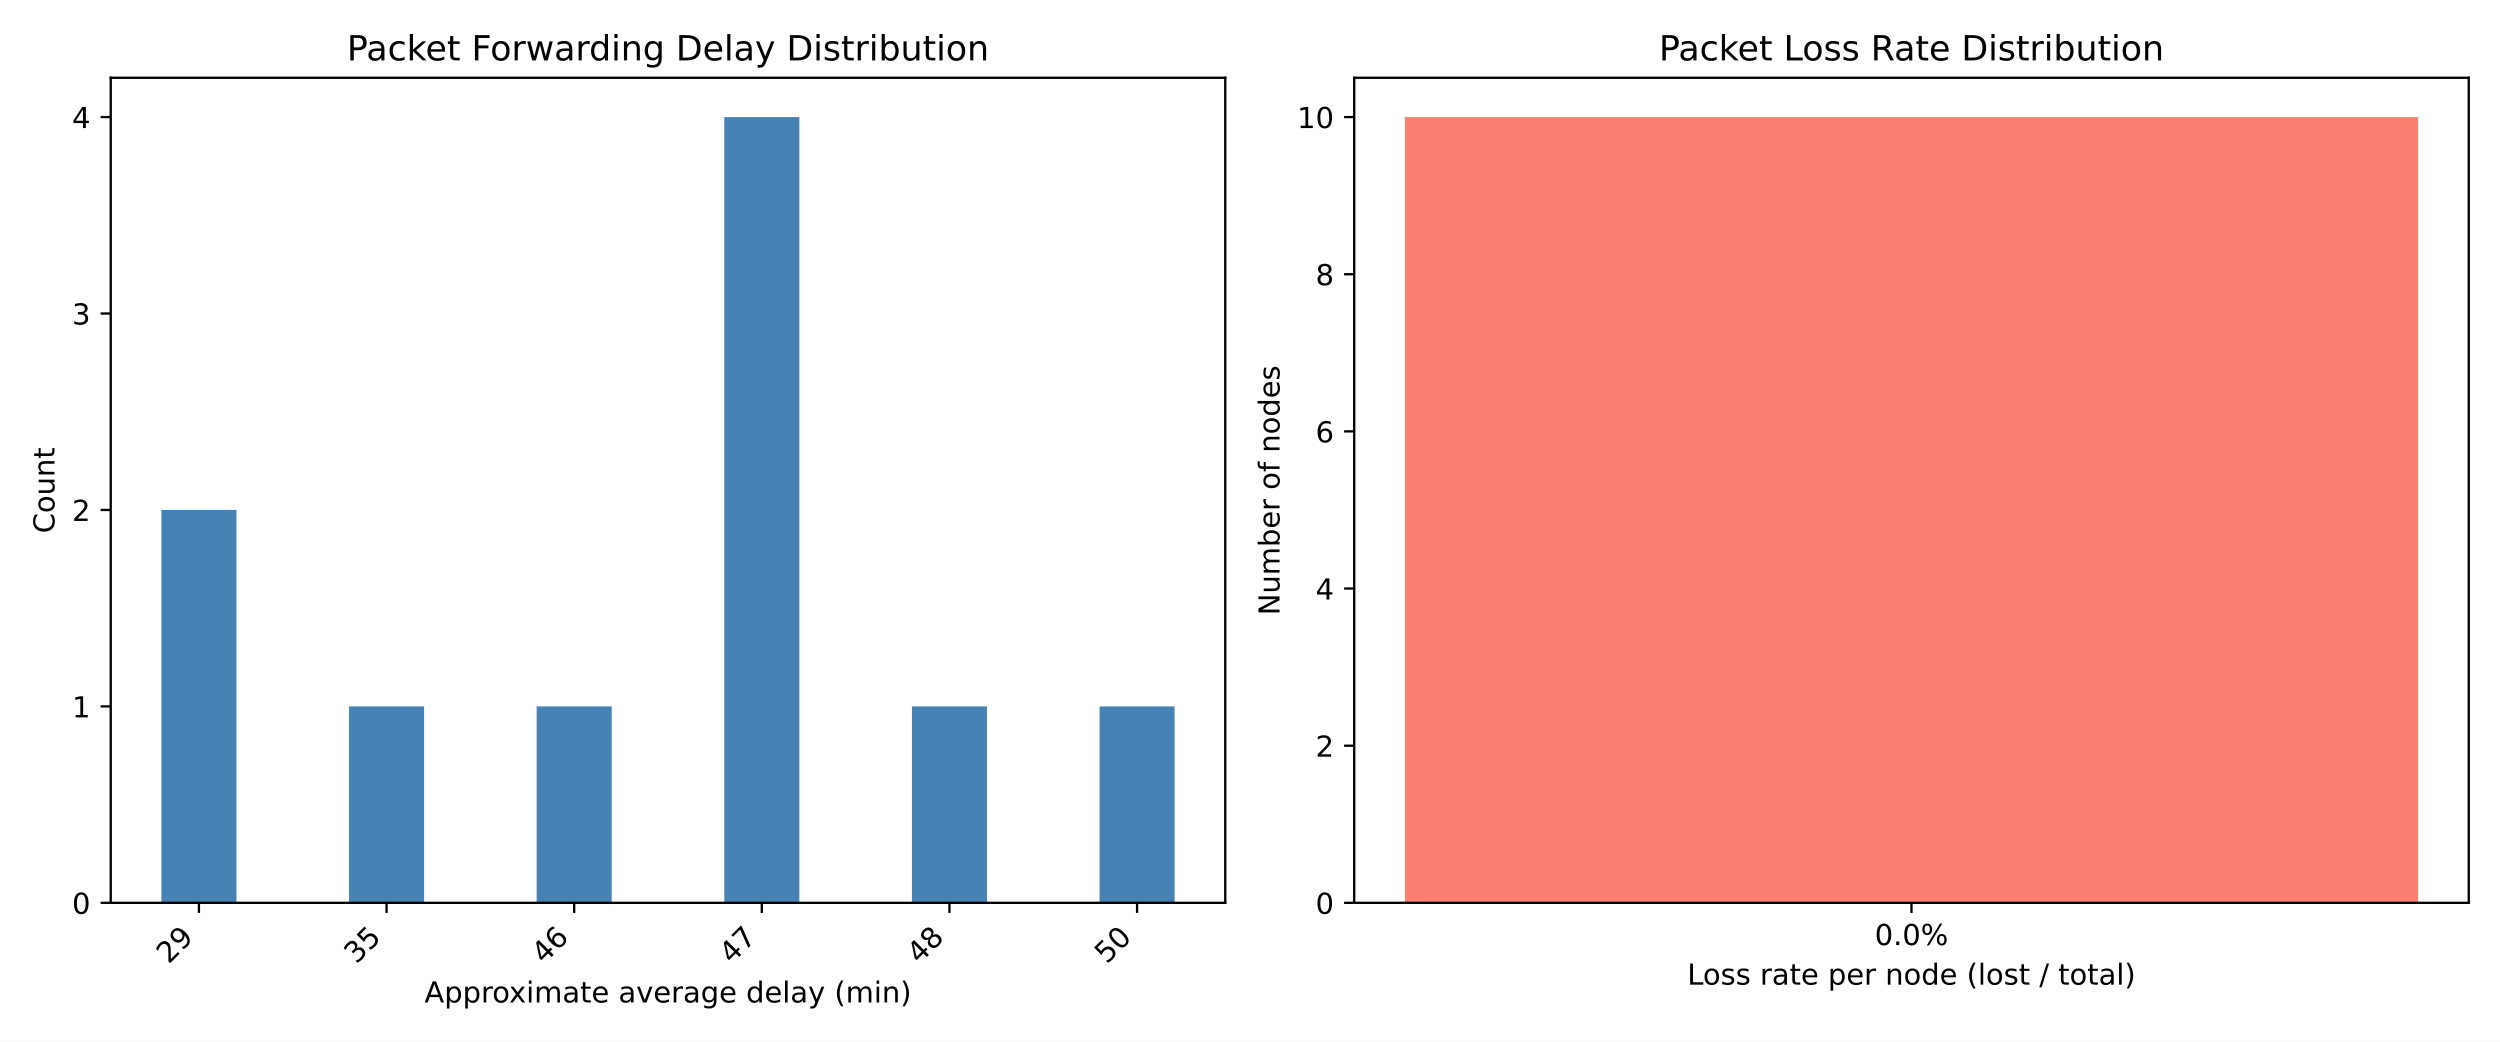
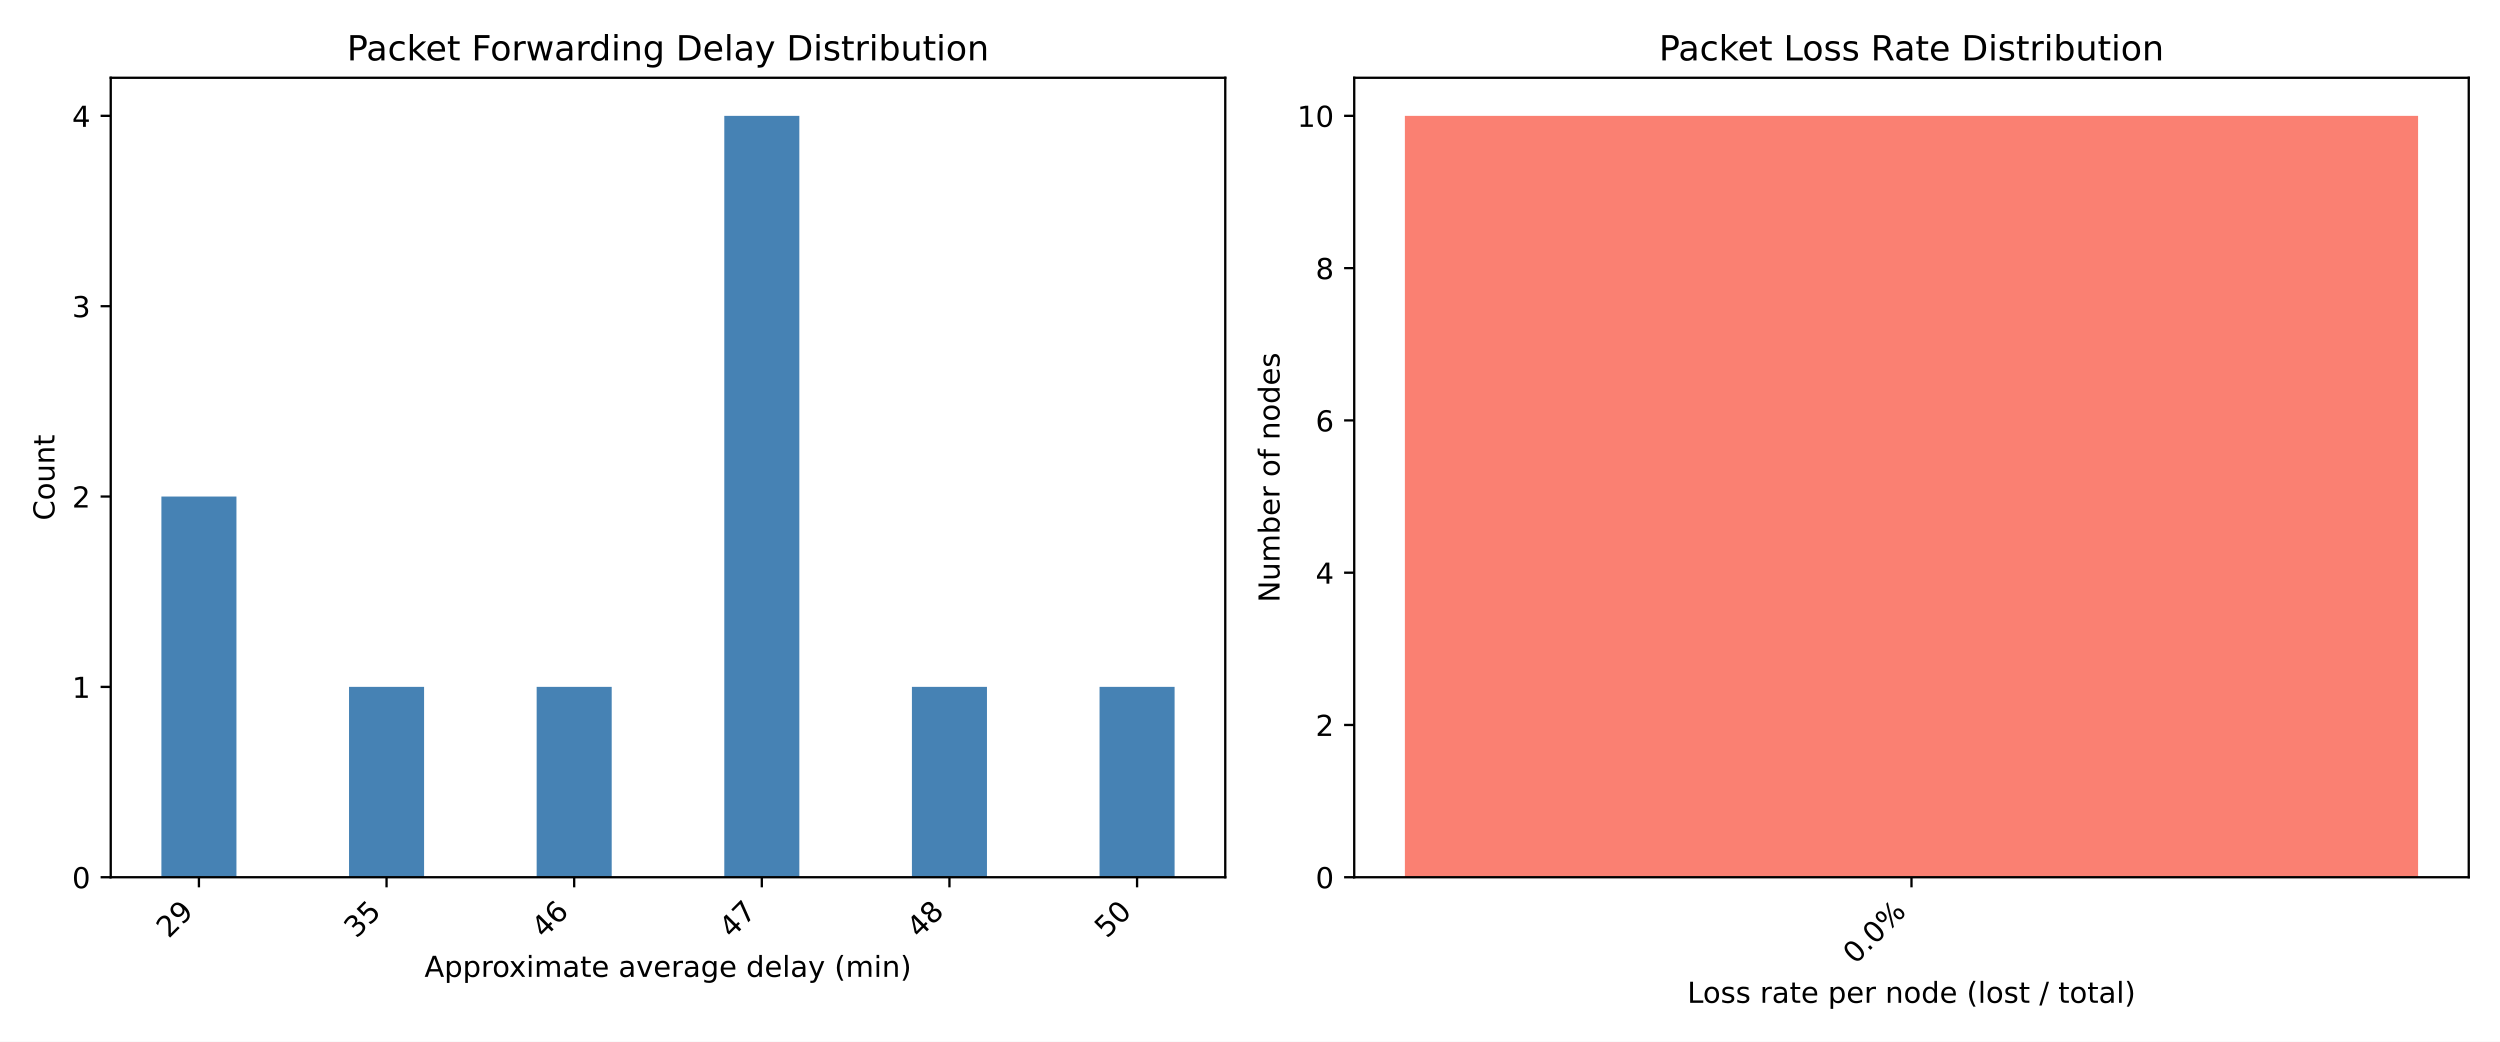
<svg xmlns="http://www.w3.org/2000/svg" xmlns:xlink="http://www.w3.org/1999/xlink" width="864pt" height="360pt" viewBox="0 0 864 360" version="1.1">
  <defs>
    <style type="text/css">*{stroke-linejoin: round; stroke-linecap: butt}</style>
  </defs>
  <g id="figure_1">
    <g id="patch_1">
      <path d="M 0 360  L 864 360  L 864 0  L 0 0  z " style="fill: #ffffff" />
    </g>
    <g id="axes_1">
      <g id="patch_2">
-         <path d="M 38.27 312.019  L 423.45 312.019  L 423.45 26.88  L 38.27 26.88  z " style="fill: #ffffff" />
+         <path d="M 38.27 303.173  L 423.45 303.173  L 423.45 26.88  L 38.27 26.88  z " style="fill: #ffffff" />
      </g>
      <g id="patch_3">
-         <path d="M 55.778 312.019  L 81.716 312.019  L 81.716 176.239  L 55.778 176.239  z " clip-path="url(#pacf9e3bedb)" style="fill: #4682b4" />
+         <path d="M 55.778 303.173  L 81.716 303.173  L 81.716 171.605  L 55.778 171.605  z " clip-path="url(#p6e9cd7bd09)" style="fill: #4682b4" />
      </g>
      <g id="patch_4">
-         <path d="M 120.623 312.019  L 146.561 312.019  L 146.561 244.129  L 120.623 244.129  z " clip-path="url(#pacf9e3bedb)" style="fill: #4682b4" />
+         <path d="M 120.623 303.173  L 146.561 303.173  L 146.561 237.389  L 120.623 237.389  z " clip-path="url(#p6e9cd7bd09)" style="fill: #4682b4" />
      </g>
      <g id="patch_5">
-         <path d="M 185.468 312.019  L 211.406 312.019  L 211.406 244.129  L 185.468 244.129  z " clip-path="url(#pacf9e3bedb)" style="fill: #4682b4" />
+         <path d="M 185.468 303.173  L 211.406 303.173  L 211.406 237.389  L 185.468 237.389  z " clip-path="url(#p6e9cd7bd09)" style="fill: #4682b4" />
      </g>
      <g id="patch_6">
-         <path d="M 250.314 312.019  L 276.252 312.019  L 276.252 40.458  L 250.314 40.458  z " clip-path="url(#pacf9e3bedb)" style="fill: #4682b4" />
+         <path d="M 250.314 303.173  L 276.252 303.173  L 276.252 40.037  L 250.314 40.037  z " clip-path="url(#p6e9cd7bd09)" style="fill: #4682b4" />
      </g>
      <g id="patch_7">
-         <path d="M 315.159 312.019  L 341.097 312.019  L 341.097 244.129  L 315.159 244.129  z " clip-path="url(#pacf9e3bedb)" style="fill: #4682b4" />
+         <path d="M 315.159 303.173  L 341.097 303.173  L 341.097 237.389  L 315.159 237.389  z " clip-path="url(#p6e9cd7bd09)" style="fill: #4682b4" />
      </g>
      <g id="patch_8">
-         <path d="M 380.004 312.019  L 405.942 312.019  L 405.942 244.129  L 380.004 244.129  z " clip-path="url(#pacf9e3bedb)" style="fill: #4682b4" />
+         <path d="M 380.004 303.173  L 405.942 303.173  L 405.942 237.389  L 380.004 237.389  z " clip-path="url(#p6e9cd7bd09)" style="fill: #4682b4" />
      </g>
      <g id="matplotlib.axis_1">
        <g id="xtick_1">
          <g id="line2d_1">
            <defs>
-               <path id="m8c45054235" d="M 0 0  L 0 3.5  " style="stroke: #000000; stroke-width: 0.8" />
+               <path id="mfdc3f25869" d="M 0 0  L 0 3.5  " style="stroke: #000000; stroke-width: 0.8" />
            </defs>
            <g>
-               <use xlink:href="#m8c45054235" x="68.747" y="312.019" style="stroke: #000000; stroke-width: 0.8" />
+               <use xlink:href="#mfdc3f25869" x="68.747" y="303.173" style="stroke: #000000; stroke-width: 0.8" />
            </g>
          </g>
          <g id="text_1">
-             <g transform="translate(58.27871 333.39) rotate(-45) scale(0.1 -0.1)">
+             <g transform="translate(58.27871 324.5441) rotate(-45) scale(0.1 -0.1)">
              <defs>
                <path id="DejaVuSans-32" d="M 1228 531  L 3431 531  L 3431 0  L 469 0  L 469 531  Q 828 903 1448 1529  Q 2069 2156 2228 2338  Q 2531 2678 2651 2914  Q 2772 3150 2772 3378  Q 2772 3750 2511 3984  Q 2250 4219 1831 4219  Q 1534 4219 1204 4116  Q 875 4013 500 3803  L 500 4441  Q 881 4594 1212 4672  Q 1544 4750 1819 4750  Q 2544 4750 2975 4387  Q 3406 4025 3406 3419  Q 3406 3131 3298 2873  Q 3191 2616 2906 2266  Q 2828 2175 2409 1742  Q 1991 1309 1228 531  z " transform="scale(0.015625)" />
                <path id="DejaVuSans-39" d="M 703 97  L 703 672  Q 941 559 1184 500  Q 1428 441 1663 441  Q 2288 441 2617 861  Q 2947 1281 2994 2138  Q 2813 1869 2534 1725  Q 2256 1581 1919 1581  Q 1219 1581 811 2004  Q 403 2428 403 3163  Q 403 3881 828 4315  Q 1253 4750 1959 4750  Q 2769 4750 3195 4129  Q 3622 3509 3622 2328  Q 3622 1225 3098 567  Q 2575 -91 1691 -91  Q 1453 -91 1209 -44  Q 966 3 703 97  z M 1959 2075  Q 2384 2075 2632 2365  Q 2881 2656 2881 3163  Q 2881 3666 2632 3958  Q 2384 4250 1959 4250  Q 1534 4250 1286 3958  Q 1038 3666 1038 3163  Q 1038 2656 1286 2365  Q 1534 2075 1959 2075  z " transform="scale(0.015625)" />
              </defs>
              <use xlink:href="#DejaVuSans-32" />
              <use xlink:href="#DejaVuSans-39" transform="translate(63.62305 0)" />
            </g>
          </g>
        </g>
        <g id="xtick_2">
          <g id="line2d_2">
            <g>
-               <use xlink:href="#m8c45054235" x="133.592" y="312.019" style="stroke: #000000; stroke-width: 0.8" />
+               <use xlink:href="#mfdc3f25869" x="133.592" y="303.173" style="stroke: #000000; stroke-width: 0.8" />
            </g>
          </g>
          <g id="text_2">
-             <g transform="translate(123.1238 333.39) rotate(-45) scale(0.1 -0.1)">
+             <g transform="translate(123.1238 324.5441) rotate(-45) scale(0.1 -0.1)">
              <defs>
                <path id="DejaVuSans-33" d="M 2597 2516  Q 3050 2419 3304 2112  Q 3559 1806 3559 1356  Q 3559 666 3084 287  Q 2609 -91 1734 -91  Q 1441 -91 1130 -33  Q 819 25 488 141  L 488 750  Q 750 597 1062 519  Q 1375 441 1716 441  Q 2309 441 2620 675  Q 2931 909 2931 1356  Q 2931 1769 2642 2001  Q 2353 2234 1838 2234  L 1294 2234  L 1294 2753  L 1863 2753  Q 2328 2753 2575 2939  Q 2822 3125 2822 3475  Q 2822 3834 2567 4026  Q 2313 4219 1838 4219  Q 1578 4219 1281 4162  Q 984 4106 628 3988  L 628 4550  Q 988 4650 1302 4700  Q 1616 4750 1894 4750  Q 2613 4750 3031 4423  Q 3450 4097 3450 3541  Q 3450 3153 3228 2886  Q 3006 2619 2597 2516  z " transform="scale(0.015625)" />
                <path id="DejaVuSans-35" d="M 691 4666  L 3169 4666  L 3169 4134  L 1269 4134  L 1269 2991  Q 1406 3038 1543 3061  Q 1681 3084 1819 3084  Q 2600 3084 3056 2656  Q 3513 2228 3513 1497  Q 3513 744 3044 326  Q 2575 -91 1722 -91  Q 1428 -91 1123 -41  Q 819 9 494 109  L 494 744  Q 775 591 1075 516  Q 1375 441 1709 441  Q 2250 441 2565 725  Q 2881 1009 2881 1497  Q 2881 1984 2565 2268  Q 2250 2553 1709 2553  Q 1456 2553 1204 2497  Q 953 2441 691 2322  L 691 4666  z " transform="scale(0.015625)" />
              </defs>
              <use xlink:href="#DejaVuSans-33" />
              <use xlink:href="#DejaVuSans-35" transform="translate(63.62305 0)" />
            </g>
          </g>
        </g>
        <g id="xtick_3">
          <g id="line2d_3">
            <g>
-               <use xlink:href="#m8c45054235" x="198.437" y="312.019" style="stroke: #000000; stroke-width: 0.8" />
+               <use xlink:href="#mfdc3f25869" x="198.437" y="303.173" style="stroke: #000000; stroke-width: 0.8" />
            </g>
          </g>
          <g id="text_3">
-             <g transform="translate(187.9689 333.39) rotate(-45) scale(0.1 -0.1)">
+             <g transform="translate(187.9689 324.5441) rotate(-45) scale(0.1 -0.1)">
              <defs>
                <path id="DejaVuSans-34" d="M 2419 4116  L 825 1625  L 2419 1625  L 2419 4116  z M 2253 4666  L 3047 4666  L 3047 1625  L 3713 1625  L 3713 1100  L 3047 1100  L 3047 0  L 2419 0  L 2419 1100  L 313 1100  L 313 1709  L 2253 4666  z " transform="scale(0.015625)" />
                <path id="DejaVuSans-36" d="M 2113 2584  Q 1688 2584 1439 2293  Q 1191 2003 1191 1497  Q 1191 994 1439 701  Q 1688 409 2113 409  Q 2538 409 2786 701  Q 3034 994 3034 1497  Q 3034 2003 2786 2293  Q 2538 2584 2113 2584  z M 3366 4563  L 3366 3988  Q 3128 4100 2886 4159  Q 2644 4219 2406 4219  Q 1781 4219 1451 3797  Q 1122 3375 1075 2522  Q 1259 2794 1537 2939  Q 1816 3084 2150 3084  Q 2853 3084 3261 2657  Q 3669 2231 3669 1497  Q 3669 778 3244 343  Q 2819 -91 2113 -91  Q 1303 -91 875 529  Q 447 1150 447 2328  Q 447 3434 972 4092  Q 1497 4750 2381 4750  Q 2619 4750 2861 4703  Q 3103 4656 3366 4563  z " transform="scale(0.015625)" />
              </defs>
              <use xlink:href="#DejaVuSans-34" />
              <use xlink:href="#DejaVuSans-36" transform="translate(63.62305 0)" />
            </g>
          </g>
        </g>
        <g id="xtick_4">
          <g id="line2d_4">
            <g>
-               <use xlink:href="#m8c45054235" x="263.283" y="312.019" style="stroke: #000000; stroke-width: 0.8" />
+               <use xlink:href="#mfdc3f25869" x="263.283" y="303.173" style="stroke: #000000; stroke-width: 0.8" />
            </g>
          </g>
          <g id="text_4">
-             <g transform="translate(252.8141 333.39) rotate(-45) scale(0.1 -0.1)">
+             <g transform="translate(252.8141 324.5441) rotate(-45) scale(0.1 -0.1)">
              <defs>
                <path id="DejaVuSans-37" d="M 525 4666  L 3525 4666  L 3525 4397  L 1831 0  L 1172 0  L 2766 4134  L 525 4134  L 525 4666  z " transform="scale(0.015625)" />
              </defs>
              <use xlink:href="#DejaVuSans-34" />
              <use xlink:href="#DejaVuSans-37" transform="translate(63.62305 0)" />
            </g>
          </g>
        </g>
        <g id="xtick_5">
          <g id="line2d_5">
            <g>
-               <use xlink:href="#m8c45054235" x="328.128" y="312.019" style="stroke: #000000; stroke-width: 0.8" />
+               <use xlink:href="#mfdc3f25869" x="328.128" y="303.173" style="stroke: #000000; stroke-width: 0.8" />
            </g>
          </g>
          <g id="text_5">
-             <g transform="translate(317.6592 333.39) rotate(-45) scale(0.1 -0.1)">
+             <g transform="translate(317.6592 324.5441) rotate(-45) scale(0.1 -0.1)">
              <defs>
                <path id="DejaVuSans-38" d="M 2034 2216  Q 1584 2216 1326 1975  Q 1069 1734 1069 1313  Q 1069 891 1326 650  Q 1584 409 2034 409  Q 2484 409 2743 651  Q 3003 894 3003 1313  Q 3003 1734 2745 1975  Q 2488 2216 2034 2216  z M 1403 2484  Q 997 2584 770 2862  Q 544 3141 544 3541  Q 544 4100 942 4425  Q 1341 4750 2034 4750  Q 2731 4750 3128 4425  Q 3525 4100 3525 3541  Q 3525 3141 3298 2862  Q 3072 2584 2669 2484  Q 3125 2378 3379 2068  Q 3634 1759 3634 1313  Q 3634 634 3220 271  Q 2806 -91 2034 -91  Q 1263 -91 848 271  Q 434 634 434 1313  Q 434 1759 690 2068  Q 947 2378 1403 2484  z M 1172 3481  Q 1172 3119 1398 2916  Q 1625 2713 2034 2713  Q 2441 2713 2670 2916  Q 2900 3119 2900 3481  Q 2900 3844 2670 4047  Q 2441 4250 2034 4250  Q 1625 4250 1398 4047  Q 1172 3844 1172 3481  z " transform="scale(0.015625)" />
              </defs>
              <use xlink:href="#DejaVuSans-34" />
              <use xlink:href="#DejaVuSans-38" transform="translate(63.62305 0)" />
            </g>
          </g>
        </g>
        <g id="xtick_6">
          <g id="line2d_6">
            <g>
-               <use xlink:href="#m8c45054235" x="392.973" y="312.019" style="stroke: #000000; stroke-width: 0.8" />
+               <use xlink:href="#mfdc3f25869" x="392.973" y="303.173" style="stroke: #000000; stroke-width: 0.8" />
            </g>
          </g>
          <g id="text_6">
-             <g transform="translate(382.5043 333.39) rotate(-45) scale(0.1 -0.1)">
+             <g transform="translate(382.5043 324.5441) rotate(-45) scale(0.1 -0.1)">
              <defs>
                <path id="DejaVuSans-30" d="M 2034 4250  Q 1547 4250 1301 3770  Q 1056 3291 1056 2328  Q 1056 1369 1301 889  Q 1547 409 2034 409  Q 2525 409 2770 889  Q 3016 1369 3016 2328  Q 3016 3291 2770 3770  Q 2525 4250 2034 4250  z M 2034 4750  Q 2819 4750 3233 4129  Q 3647 3509 3647 2328  Q 3647 1150 3233 529  Q 2819 -91 2034 -91  Q 1250 -91 836 529  Q 422 1150 422 2328  Q 422 3509 836 4129  Q 1250 4750 2034 4750  z " transform="scale(0.015625)" />
              </defs>
              <use xlink:href="#DejaVuSans-35" />
              <use xlink:href="#DejaVuSans-30" transform="translate(63.62305 0)" />
            </g>
          </g>
        </g>
        <g id="text_7">
-           <g transform="translate(146.6952 346.459) scale(0.1 -0.1)">
+           <g transform="translate(146.6952 337.6131) scale(0.1 -0.1)">
            <defs>
              <path id="DejaVuSans-41" d="M 2188 4044  L 1331 1722  L 3047 1722  L 2188 4044  z M 1831 4666  L 2547 4666  L 4325 0  L 3669 0  L 3244 1197  L 1141 1197  L 716 0  L 50 0  L 1831 4666  z " transform="scale(0.015625)" />
              <path id="DejaVuSans-70" d="M 1159 525  L 1159 -1331  L 581 -1331  L 581 3500  L 1159 3500  L 1159 2969  Q 1341 3281 1617 3432  Q 1894 3584 2278 3584  Q 2916 3584 3314 3078  Q 3713 2572 3713 1747  Q 3713 922 3314 415  Q 2916 -91 2278 -91  Q 1894 -91 1617 61  Q 1341 213 1159 525  z M 3116 1747  Q 3116 2381 2855 2742  Q 2594 3103 2138 3103  Q 1681 3103 1420 2742  Q 1159 2381 1159 1747  Q 1159 1113 1420 752  Q 1681 391 2138 391  Q 2594 391 2855 752  Q 3116 1113 3116 1747  z " transform="scale(0.015625)" />
              <path id="DejaVuSans-72" d="M 2631 2963  Q 2534 3019 2420 3045  Q 2306 3072 2169 3072  Q 1681 3072 1420 2755  Q 1159 2438 1159 1844  L 1159 0  L 581 0  L 581 3500  L 1159 3500  L 1159 2956  Q 1341 3275 1631 3429  Q 1922 3584 2338 3584  Q 2397 3584 2469 3576  Q 2541 3569 2628 3553  L 2631 2963  z " transform="scale(0.015625)" />
              <path id="DejaVuSans-6f" d="M 1959 3097  Q 1497 3097 1228 2736  Q 959 2375 959 1747  Q 959 1119 1226 758  Q 1494 397 1959 397  Q 2419 397 2687 759  Q 2956 1122 2956 1747  Q 2956 2369 2687 2733  Q 2419 3097 1959 3097  z M 1959 3584  Q 2709 3584 3137 3096  Q 3566 2609 3566 1747  Q 3566 888 3137 398  Q 2709 -91 1959 -91  Q 1206 -91 779 398  Q 353 888 353 1747  Q 353 2609 779 3096  Q 1206 3584 1959 3584  z " transform="scale(0.015625)" />
              <path id="DejaVuSans-78" d="M 3513 3500  L 2247 1797  L 3578 0  L 2900 0  L 1881 1375  L 863 0  L 184 0  L 1544 1831  L 300 3500  L 978 3500  L 1906 2253  L 2834 3500  L 3513 3500  z " transform="scale(0.015625)" />
              <path id="DejaVuSans-69" d="M 603 3500  L 1178 3500  L 1178 0  L 603 0  L 603 3500  z M 603 4863  L 1178 4863  L 1178 4134  L 603 4134  L 603 4863  z " transform="scale(0.015625)" />
              <path id="DejaVuSans-6d" d="M 3328 2828  Q 3544 3216 3844 3400  Q 4144 3584 4550 3584  Q 5097 3584 5394 3201  Q 5691 2819 5691 2113  L 5691 0  L 5113 0  L 5113 2094  Q 5113 2597 4934 2840  Q 4756 3084 4391 3084  Q 3944 3084 3684 2787  Q 3425 2491 3425 1978  L 3425 0  L 2847 0  L 2847 2094  Q 2847 2600 2669 2842  Q 2491 3084 2119 3084  Q 1678 3084 1418 2786  Q 1159 2488 1159 1978  L 1159 0  L 581 0  L 581 3500  L 1159 3500  L 1159 2956  Q 1356 3278 1631 3431  Q 1906 3584 2284 3584  Q 2666 3584 2933 3390  Q 3200 3197 3328 2828  z " transform="scale(0.015625)" />
              <path id="DejaVuSans-61" d="M 2194 1759  Q 1497 1759 1228 1600  Q 959 1441 959 1056  Q 959 750 1161 570  Q 1363 391 1709 391  Q 2188 391 2477 730  Q 2766 1069 2766 1631  L 2766 1759  L 2194 1759  z M 3341 1997  L 3341 0  L 2766 0  L 2766 531  Q 2569 213 2275 61  Q 1981 -91 1556 -91  Q 1019 -91 701 211  Q 384 513 384 1019  Q 384 1609 779 1909  Q 1175 2209 1959 2209  L 2766 2209  L 2766 2266  Q 2766 2663 2505 2880  Q 2244 3097 1772 3097  Q 1472 3097 1187 3025  Q 903 2953 641 2809  L 641 3341  Q 956 3463 1253 3523  Q 1550 3584 1831 3584  Q 2591 3584 2966 3190  Q 3341 2797 3341 1997  z " transform="scale(0.015625)" />
              <path id="DejaVuSans-74" d="M 1172 4494  L 1172 3500  L 2356 3500  L 2356 3053  L 1172 3053  L 1172 1153  Q 1172 725 1289 603  Q 1406 481 1766 481  L 2356 481  L 2356 0  L 1766 0  Q 1100 0 847 248  Q 594 497 594 1153  L 594 3053  L 172 3053  L 172 3500  L 594 3500  L 594 4494  L 1172 4494  z " transform="scale(0.015625)" />
              <path id="DejaVuSans-65" d="M 3597 1894  L 3597 1613  L 953 1613  Q 991 1019 1311 708  Q 1631 397 2203 397  Q 2534 397 2845 478  Q 3156 559 3463 722  L 3463 178  Q 3153 47 2828 -22  Q 2503 -91 2169 -91  Q 1331 -91 842 396  Q 353 884 353 1716  Q 353 2575 817 3079  Q 1281 3584 2069 3584  Q 2775 3584 3186 3129  Q 3597 2675 3597 1894  z M 3022 2063  Q 3016 2534 2758 2815  Q 2500 3097 2075 3097  Q 1594 3097 1305 2825  Q 1016 2553 972 2059  L 3022 2063  z " transform="scale(0.015625)" />
              <path id="DejaVuSans-20" transform="scale(0.015625)" />
              <path id="DejaVuSans-76" d="M 191 3500  L 800 3500  L 1894 563  L 2988 3500  L 3597 3500  L 2284 0  L 1503 0  L 191 3500  z " transform="scale(0.015625)" />
              <path id="DejaVuSans-67" d="M 2906 1791  Q 2906 2416 2648 2759  Q 2391 3103 1925 3103  Q 1463 3103 1205 2759  Q 947 2416 947 1791  Q 947 1169 1205 825  Q 1463 481 1925 481  Q 2391 481 2648 825  Q 2906 1169 2906 1791  z M 3481 434  Q 3481 -459 3084 -895  Q 2688 -1331 1869 -1331  Q 1566 -1331 1297 -1286  Q 1028 -1241 775 -1147  L 775 -588  Q 1028 -725 1275 -790  Q 1522 -856 1778 -856  Q 2344 -856 2625 -561  Q 2906 -266 2906 331  L 2906 616  Q 2728 306 2450 153  Q 2172 0 1784 0  Q 1141 0 747 490  Q 353 981 353 1791  Q 353 2603 747 3093  Q 1141 3584 1784 3584  Q 2172 3584 2450 3431  Q 2728 3278 2906 2969  L 2906 3500  L 3481 3500  L 3481 434  z " transform="scale(0.015625)" />
              <path id="DejaVuSans-64" d="M 2906 2969  L 2906 4863  L 3481 4863  L 3481 0  L 2906 0  L 2906 525  Q 2725 213 2448 61  Q 2172 -91 1784 -91  Q 1150 -91 751 415  Q 353 922 353 1747  Q 353 2572 751 3078  Q 1150 3584 1784 3584  Q 2172 3584 2448 3432  Q 2725 3281 2906 2969  z M 947 1747  Q 947 1113 1208 752  Q 1469 391 1925 391  Q 2381 391 2643 752  Q 2906 1113 2906 1747  Q 2906 2381 2643 2742  Q 2381 3103 1925 3103  Q 1469 3103 1208 2742  Q 947 2381 947 1747  z " transform="scale(0.015625)" />
              <path id="DejaVuSans-6c" d="M 603 4863  L 1178 4863  L 1178 0  L 603 0  L 603 4863  z " transform="scale(0.015625)" />
              <path id="DejaVuSans-79" d="M 2059 -325  Q 1816 -950 1584 -1140  Q 1353 -1331 966 -1331  L 506 -1331  L 506 -850  L 844 -850  Q 1081 -850 1212 -737  Q 1344 -625 1503 -206  L 1606 56  L 191 3500  L 800 3500  L 1894 763  L 2988 3500  L 3597 3500  L 2059 -325  z " transform="scale(0.015625)" />
              <path id="DejaVuSans-28" d="M 1984 4856  Q 1566 4138 1362 3434  Q 1159 2731 1159 2009  Q 1159 1288 1364 580  Q 1569 -128 1984 -844  L 1484 -844  Q 1016 -109 783 600  Q 550 1309 550 2009  Q 550 2706 781 3412  Q 1013 4119 1484 4856  L 1984 4856  z " transform="scale(0.015625)" />
              <path id="DejaVuSans-6e" d="M 3513 2113  L 3513 0  L 2938 0  L 2938 2094  Q 2938 2591 2744 2837  Q 2550 3084 2163 3084  Q 1697 3084 1428 2787  Q 1159 2491 1159 1978  L 1159 0  L 581 0  L 581 3500  L 1159 3500  L 1159 2956  Q 1366 3272 1645 3428  Q 1925 3584 2291 3584  Q 2894 3584 3203 3211  Q 3513 2838 3513 2113  z " transform="scale(0.015625)" />
              <path id="DejaVuSans-29" d="M 513 4856  L 1013 4856  Q 1481 4119 1714 3412  Q 1947 2706 1947 2009  Q 1947 1309 1714 600  Q 1481 -109 1013 -844  L 513 -844  Q 928 -128 1133 580  Q 1338 1288 1338 2009  Q 1338 2731 1133 3434  Q 928 4138 513 4856  z " transform="scale(0.015625)" />
            </defs>
            <use xlink:href="#DejaVuSans-41" />
            <use xlink:href="#DejaVuSans-70" transform="translate(68.4082 0)" />
            <use xlink:href="#DejaVuSans-70" transform="translate(131.8848 0)" />
            <use xlink:href="#DejaVuSans-72" transform="translate(195.3613 0)" />
            <use xlink:href="#DejaVuSans-6f" transform="translate(234.2246 0)" />
            <use xlink:href="#DejaVuSans-78" transform="translate(292.2812 0)" />
            <use xlink:href="#DejaVuSans-69" transform="translate(351.4609 0)" />
            <use xlink:href="#DejaVuSans-6d" transform="translate(379.2441 0)" />
            <use xlink:href="#DejaVuSans-61" transform="translate(476.6562 0)" />
            <use xlink:href="#DejaVuSans-74" transform="translate(537.9355 0)" />
            <use xlink:href="#DejaVuSans-65" transform="translate(577.1445 0)" />
            <use xlink:href="#DejaVuSans-20" transform="translate(638.668 0)" />
            <use xlink:href="#DejaVuSans-61" transform="translate(670.4551 0)" />
            <use xlink:href="#DejaVuSans-76" transform="translate(731.7344 0)" />
            <use xlink:href="#DejaVuSans-65" transform="translate(790.9141 0)" />
            <use xlink:href="#DejaVuSans-72" transform="translate(852.4375 0)" />
            <use xlink:href="#DejaVuSans-61" transform="translate(893.5508 0)" />
            <use xlink:href="#DejaVuSans-67" transform="translate(954.8301 0)" />
            <use xlink:href="#DejaVuSans-65" transform="translate(1018.307 0)" />
            <use xlink:href="#DejaVuSans-20" transform="translate(1079.83 0)" />
            <use xlink:href="#DejaVuSans-64" transform="translate(1111.617 0)" />
            <use xlink:href="#DejaVuSans-65" transform="translate(1175.094 0)" />
            <use xlink:href="#DejaVuSans-6c" transform="translate(1236.617 0)" />
            <use xlink:href="#DejaVuSans-61" transform="translate(1264.4 0)" />
            <use xlink:href="#DejaVuSans-79" transform="translate(1325.68 0)" />
            <use xlink:href="#DejaVuSans-20" transform="translate(1384.859 0)" />
            <use xlink:href="#DejaVuSans-28" transform="translate(1416.646 0)" />
            <use xlink:href="#DejaVuSans-6d" transform="translate(1455.66 0)" />
            <use xlink:href="#DejaVuSans-69" transform="translate(1553.072 0)" />
            <use xlink:href="#DejaVuSans-6e" transform="translate(1580.855 0)" />
            <use xlink:href="#DejaVuSans-29" transform="translate(1644.234 0)" />
          </g>
        </g>
      </g>
      <g id="matplotlib.axis_2">
        <g id="ytick_1">
          <g id="line2d_7">
            <defs>
-               <path id="mf768dfff62" d="M 0 0  L -3.5 0  " style="stroke: #000000; stroke-width: 0.8" />
+               <path id="m86bc156338" d="M 0 0  L -3.5 0  " style="stroke: #000000; stroke-width: 0.8" />
            </defs>
            <g>
-               <use xlink:href="#mf768dfff62" x="38.27" y="312.019" style="stroke: #000000; stroke-width: 0.8" />
+               <use xlink:href="#m86bc156338" x="38.27" y="303.173" style="stroke: #000000; stroke-width: 0.8" />
            </g>
          </g>
          <g id="text_8">
-             <g transform="translate(24.9075 315.8184) scale(0.1 -0.1)">
+             <g transform="translate(24.9075 306.9725) scale(0.1 -0.1)">
              <use xlink:href="#DejaVuSans-30" />
            </g>
          </g>
        </g>
        <g id="ytick_2">
          <g id="line2d_8">
            <g>
-               <use xlink:href="#mf768dfff62" x="38.27" y="244.129" style="stroke: #000000; stroke-width: 0.8" />
+               <use xlink:href="#m86bc156338" x="38.27" y="237.389" style="stroke: #000000; stroke-width: 0.8" />
            </g>
          </g>
          <g id="text_9">
-             <g transform="translate(24.9075 247.9281) scale(0.1 -0.1)">
+             <g transform="translate(24.9075 241.1884) scale(0.1 -0.1)">
              <defs>
                <path id="DejaVuSans-31" d="M 794 531  L 1825 531  L 1825 4091  L 703 3866  L 703 4441  L 1819 4666  L 2450 4666  L 2450 531  L 3481 531  L 3481 0  L 794 0  L 794 531  z " transform="scale(0.015625)" />
              </defs>
              <use xlink:href="#DejaVuSans-31" />
            </g>
          </g>
        </g>
        <g id="ytick_3">
          <g id="line2d_9">
            <g>
-               <use xlink:href="#mf768dfff62" x="38.27" y="176.239" style="stroke: #000000; stroke-width: 0.8" />
+               <use xlink:href="#m86bc156338" x="38.27" y="171.605" style="stroke: #000000; stroke-width: 0.8" />
            </g>
          </g>
          <g id="text_10">
-             <g transform="translate(24.9075 180.0378) scale(0.1 -0.1)">
+             <g transform="translate(24.9075 175.4043) scale(0.1 -0.1)">
              <use xlink:href="#DejaVuSans-32" />
            </g>
          </g>
        </g>
        <g id="ytick_4">
          <g id="line2d_10">
            <g>
-               <use xlink:href="#mf768dfff62" x="38.27" y="108.348" style="stroke: #000000; stroke-width: 0.8" />
+               <use xlink:href="#m86bc156338" x="38.27" y="105.821" style="stroke: #000000; stroke-width: 0.8" />
            </g>
          </g>
          <g id="text_11">
-             <g transform="translate(24.9075 112.1476) scale(0.1 -0.1)">
+             <g transform="translate(24.9075 109.6202) scale(0.1 -0.1)">
              <use xlink:href="#DejaVuSans-33" />
            </g>
          </g>
        </g>
        <g id="ytick_5">
          <g id="line2d_11">
            <g>
-               <use xlink:href="#mf768dfff62" x="38.27" y="40.458" style="stroke: #000000; stroke-width: 0.8" />
+               <use xlink:href="#m86bc156338" x="38.27" y="40.037" style="stroke: #000000; stroke-width: 0.8" />
            </g>
          </g>
          <g id="text_12">
-             <g transform="translate(24.9075 44.25727) scale(0.1 -0.1)">
+             <g transform="translate(24.9075 43.83604) scale(0.1 -0.1)">
              <use xlink:href="#DejaVuSans-34" />
            </g>
          </g>
        </g>
        <g id="text_13">
-           <g transform="translate(18.82781 184.298) rotate(-90) scale(0.1 -0.1)">
+           <g transform="translate(18.82781 179.8751) rotate(-90) scale(0.1 -0.1)">
            <defs>
              <path id="DejaVuSans-43" d="M 4122 4306  L 4122 3641  Q 3803 3938 3442 4084  Q 3081 4231 2675 4231  Q 1875 4231 1450 3742  Q 1025 3253 1025 2328  Q 1025 1406 1450 917  Q 1875 428 2675 428  Q 3081 428 3442 575  Q 3803 722 4122 1019  L 4122 359  Q 3791 134 3420 21  Q 3050 -91 2638 -91  Q 1578 -91 968 557  Q 359 1206 359 2328  Q 359 3453 968 4101  Q 1578 4750 2638 4750  Q 3056 4750 3426 4639  Q 3797 4528 4122 4306  z " transform="scale(0.015625)" />
              <path id="DejaVuSans-75" d="M 544 1381  L 544 3500  L 1119 3500  L 1119 1403  Q 1119 906 1312 657  Q 1506 409 1894 409  Q 2359 409 2629 706  Q 2900 1003 2900 1516  L 2900 3500  L 3475 3500  L 3475 0  L 2900 0  L 2900 538  Q 2691 219 2414 64  Q 2138 -91 1772 -91  Q 1169 -91 856 284  Q 544 659 544 1381  z M 1991 3584  L 1991 3584  z " transform="scale(0.015625)" />
            </defs>
            <use xlink:href="#DejaVuSans-43" />
            <use xlink:href="#DejaVuSans-6f" transform="translate(69.82422 0)" />
            <use xlink:href="#DejaVuSans-75" transform="translate(131.0059 0)" />
            <use xlink:href="#DejaVuSans-6e" transform="translate(194.3848 0)" />
            <use xlink:href="#DejaVuSans-74" transform="translate(257.7637 0)" />
          </g>
        </g>
      </g>
      <g id="patch_9">
-         <path d="M 38.27 312.019  L 38.27 26.88  " style="fill: none; stroke: #000000; stroke-width: 0.8; stroke-linejoin: miter; stroke-linecap: square" />
+         <path d="M 38.27 303.173  L 38.27 26.88  " style="fill: none; stroke: #000000; stroke-width: 0.8; stroke-linejoin: miter; stroke-linecap: square" />
      </g>
      <g id="patch_10">
-         <path d="M 423.45 312.019  L 423.45 26.88  " style="fill: none; stroke: #000000; stroke-width: 0.8; stroke-linejoin: miter; stroke-linecap: square" />
+         <path d="M 423.45 303.173  L 423.45 26.88  " style="fill: none; stroke: #000000; stroke-width: 0.8; stroke-linejoin: miter; stroke-linecap: square" />
      </g>
      <g id="patch_11">
-         <path d="M 38.27 312.019  L 423.45 312.019  " style="fill: none; stroke: #000000; stroke-width: 0.8; stroke-linejoin: miter; stroke-linecap: square" />
+         <path d="M 38.27 303.173  L 423.45 303.173  " style="fill: none; stroke: #000000; stroke-width: 0.8; stroke-linejoin: miter; stroke-linecap: square" />
      </g>
      <g id="patch_12">
        <path d="M 38.27 26.88  L 423.45 26.88  " style="fill: none; stroke: #000000; stroke-width: 0.8; stroke-linejoin: miter; stroke-linecap: square" />
      </g>
      <g id="text_14">
        <g transform="translate(119.9013 20.88) scale(0.12 -0.12)">
          <defs>
            <path id="DejaVuSans-50" d="M 1259 4147  L 1259 2394  L 2053 2394  Q 2494 2394 2734 2622  Q 2975 2850 2975 3272  Q 2975 3691 2734 3919  Q 2494 4147 2053 4147  L 1259 4147  z M 628 4666  L 2053 4666  Q 2838 4666 3239 4311  Q 3641 3956 3641 3272  Q 3641 2581 3239 2228  Q 2838 1875 2053 1875  L 1259 1875  L 1259 0  L 628 0  L 628 4666  z " transform="scale(0.015625)" />
            <path id="DejaVuSans-63" d="M 3122 3366  L 3122 2828  Q 2878 2963 2633 3030  Q 2388 3097 2138 3097  Q 1578 3097 1268 2742  Q 959 2388 959 1747  Q 959 1106 1268 751  Q 1578 397 2138 397  Q 2388 397 2633 464  Q 2878 531 3122 666  L 3122 134  Q 2881 22 2623 -34  Q 2366 -91 2075 -91  Q 1284 -91 818 406  Q 353 903 353 1747  Q 353 2603 823 3093  Q 1294 3584 2113 3584  Q 2378 3584 2631 3529  Q 2884 3475 3122 3366  z " transform="scale(0.015625)" />
            <path id="DejaVuSans-6b" d="M 581 4863  L 1159 4863  L 1159 1991  L 2875 3500  L 3609 3500  L 1753 1863  L 3688 0  L 2938 0  L 1159 1709  L 1159 0  L 581 0  L 581 4863  z " transform="scale(0.015625)" />
            <path id="DejaVuSans-46" d="M 628 4666  L 3309 4666  L 3309 4134  L 1259 4134  L 1259 2759  L 3109 2759  L 3109 2228  L 1259 2228  L 1259 0  L 628 0  L 628 4666  z " transform="scale(0.015625)" />
            <path id="DejaVuSans-77" d="M 269 3500  L 844 3500  L 1563 769  L 2278 3500  L 2956 3500  L 3675 769  L 4391 3500  L 4966 3500  L 4050 0  L 3372 0  L 2619 2869  L 1863 0  L 1184 0  L 269 3500  z " transform="scale(0.015625)" />
            <path id="DejaVuSans-44" d="M 1259 4147  L 1259 519  L 2022 519  Q 2988 519 3436 956  Q 3884 1394 3884 2338  Q 3884 3275 3436 3711  Q 2988 4147 2022 4147  L 1259 4147  z M 628 4666  L 1925 4666  Q 3281 4666 3915 4102  Q 4550 3538 4550 2338  Q 4550 1131 3912 565  Q 3275 0 1925 0  L 628 0  L 628 4666  z " transform="scale(0.015625)" />
            <path id="DejaVuSans-73" d="M 2834 3397  L 2834 2853  Q 2591 2978 2328 3040  Q 2066 3103 1784 3103  Q 1356 3103 1142 2972  Q 928 2841 928 2578  Q 928 2378 1081 2264  Q 1234 2150 1697 2047  L 1894 2003  Q 2506 1872 2764 1633  Q 3022 1394 3022 966  Q 3022 478 2636 193  Q 2250 -91 1575 -91  Q 1294 -91 989 -36  Q 684 19 347 128  L 347 722  Q 666 556 975 473  Q 1284 391 1588 391  Q 1994 391 2212 530  Q 2431 669 2431 922  Q 2431 1156 2273 1281  Q 2116 1406 1581 1522  L 1381 1569  Q 847 1681 609 1914  Q 372 2147 372 2553  Q 372 3047 722 3315  Q 1072 3584 1716 3584  Q 2034 3584 2315 3537  Q 2597 3491 2834 3397  z " transform="scale(0.015625)" />
            <path id="DejaVuSans-62" d="M 3116 1747  Q 3116 2381 2855 2742  Q 2594 3103 2138 3103  Q 1681 3103 1420 2742  Q 1159 2381 1159 1747  Q 1159 1113 1420 752  Q 1681 391 2138 391  Q 2594 391 2855 752  Q 3116 1113 3116 1747  z M 1159 2969  Q 1341 3281 1617 3432  Q 1894 3584 2278 3584  Q 2916 3584 3314 3078  Q 3713 2572 3713 1747  Q 3713 922 3314 415  Q 2916 -91 2278 -91  Q 1894 -91 1617 61  Q 1341 213 1159 525  L 1159 0  L 581 0  L 581 4863  L 1159 4863  L 1159 2969  z " transform="scale(0.015625)" />
          </defs>
          <use xlink:href="#DejaVuSans-50" />
          <use xlink:href="#DejaVuSans-61" transform="translate(55.80273 0)" />
          <use xlink:href="#DejaVuSans-63" transform="translate(117.082 0)" />
          <use xlink:href="#DejaVuSans-6b" transform="translate(172.0625 0)" />
          <use xlink:href="#DejaVuSans-65" transform="translate(226.3477 0)" />
          <use xlink:href="#DejaVuSans-74" transform="translate(287.8711 0)" />
          <use xlink:href="#DejaVuSans-20" transform="translate(327.0801 0)" />
          <use xlink:href="#DejaVuSans-46" transform="translate(358.8672 0)" />
          <use xlink:href="#DejaVuSans-6f" transform="translate(412.7617 0)" />
          <use xlink:href="#DejaVuSans-72" transform="translate(473.9434 0)" />
          <use xlink:href="#DejaVuSans-77" transform="translate(515.0566 0)" />
          <use xlink:href="#DejaVuSans-61" transform="translate(596.8438 0)" />
          <use xlink:href="#DejaVuSans-72" transform="translate(658.123 0)" />
          <use xlink:href="#DejaVuSans-64" transform="translate(697.4863 0)" />
          <use xlink:href="#DejaVuSans-69" transform="translate(760.9629 0)" />
          <use xlink:href="#DejaVuSans-6e" transform="translate(788.7461 0)" />
          <use xlink:href="#DejaVuSans-67" transform="translate(852.125 0)" />
          <use xlink:href="#DejaVuSans-20" transform="translate(915.6016 0)" />
          <use xlink:href="#DejaVuSans-44" transform="translate(947.3887 0)" />
          <use xlink:href="#DejaVuSans-65" transform="translate(1024.391 0)" />
          <use xlink:href="#DejaVuSans-6c" transform="translate(1085.914 0)" />
          <use xlink:href="#DejaVuSans-61" transform="translate(1113.697 0)" />
          <use xlink:href="#DejaVuSans-79" transform="translate(1174.977 0)" />
          <use xlink:href="#DejaVuSans-20" transform="translate(1234.156 0)" />
          <use xlink:href="#DejaVuSans-44" transform="translate(1265.943 0)" />
          <use xlink:href="#DejaVuSans-69" transform="translate(1342.945 0)" />
          <use xlink:href="#DejaVuSans-73" transform="translate(1370.729 0)" />
          <use xlink:href="#DejaVuSans-74" transform="translate(1422.828 0)" />
          <use xlink:href="#DejaVuSans-72" transform="translate(1462.037 0)" />
          <use xlink:href="#DejaVuSans-69" transform="translate(1503.15 0)" />
          <use xlink:href="#DejaVuSans-62" transform="translate(1530.934 0)" />
          <use xlink:href="#DejaVuSans-75" transform="translate(1594.41 0)" />
          <use xlink:href="#DejaVuSans-74" transform="translate(1657.789 0)" />
          <use xlink:href="#DejaVuSans-69" transform="translate(1696.998 0)" />
          <use xlink:href="#DejaVuSans-6f" transform="translate(1724.781 0)" />
          <use xlink:href="#DejaVuSans-6e" transform="translate(1785.963 0)" />
        </g>
      </g>
    </g>
    <g id="axes_2">
      <g id="patch_13">
-         <path d="M 468.02 312.019  L 853.2 312.019  L 853.2 26.88  L 468.02 26.88  z " style="fill: #ffffff" />
+         <path d="M 468.02 303.173  L 853.2 303.173  L 853.2 26.88  L 468.02 26.88  z " style="fill: #ffffff" />
      </g>
      <g id="patch_14">
-         <path d="M 485.528 312.019  L 835.692 312.019  L 835.692 40.458  L 485.528 40.458  z " clip-path="url(#pc846524ccc)" style="fill: #fa8072" />
+         <path d="M 485.528 303.173  L 835.692 303.173  L 835.692 40.037  L 485.528 40.037  z " clip-path="url(#pe63ef3fa7e)" style="fill: #fa8072" />
      </g>
      <g id="matplotlib.axis_3">
        <g id="xtick_7">
          <g id="line2d_12">
            <g>
-               <use xlink:href="#m8c45054235" x="660.61" y="312.019" style="stroke: #000000; stroke-width: 0.8" />
+               <use xlink:href="#mfdc3f25869" x="660.61" y="303.173" style="stroke: #000000; stroke-width: 0.8" />
            </g>
          </g>
          <g id="text_15">
-             <g transform="translate(647.9077 326.6176) scale(0.1 -0.1)">
+             <g transform="translate(641.1756 333.51) rotate(-45) scale(0.1 -0.1)">
              <defs>
                <path id="DejaVuSans-2e" d="M 684 794  L 1344 794  L 1344 0  L 684 0  L 684 794  z " transform="scale(0.015625)" />
                <path id="DejaVuSans-25" d="M 4653 2053  Q 4381 2053 4226 1822  Q 4072 1591 4072 1178  Q 4072 772 4226 539  Q 4381 306 4653 306  Q 4919 306 5073 539  Q 5228 772 5228 1178  Q 5228 1588 5073 1820  Q 4919 2053 4653 2053  z M 4653 2450  Q 5147 2450 5437 2106  Q 5728 1763 5728 1178  Q 5728 594 5436 251  Q 5144 -91 4653 -91  Q 4153 -91 3862 251  Q 3572 594 3572 1178  Q 3572 1766 3864 2108  Q 4156 2450 4653 2450  z M 1428 4353  Q 1159 4353 1004 4120  Q 850 3888 850 3481  Q 850 3069 1003 2837  Q 1156 2606 1428 2606  Q 1700 2606 1854 2837  Q 2009 3069 2009 3481  Q 2009 3884 1853 4118  Q 1697 4353 1428 4353  z M 4250 4750  L 4750 4750  L 1831 -91  L 1331 -91  L 4250 4750  z M 1428 4750  Q 1922 4750 2215 4408  Q 2509 4066 2509 3481  Q 2509 2891 2217 2550  Q 1925 2209 1428 2209  Q 931 2209 642 2551  Q 353 2894 353 3481  Q 353 4063 643 4406  Q 934 4750 1428 4750  z " transform="scale(0.015625)" />
              </defs>
              <use xlink:href="#DejaVuSans-30" />
              <use xlink:href="#DejaVuSans-2e" transform="translate(63.62305 0)" />
              <use xlink:href="#DejaVuSans-30" transform="translate(95.41016 0)" />
              <use xlink:href="#DejaVuSans-25" transform="translate(159.0332 0)" />
            </g>
          </g>
        </g>
        <g id="text_16">
-           <g transform="translate(583.135 340.2957) scale(0.1 -0.1)">
+           <g transform="translate(583.135 346.579) scale(0.1 -0.1)">
            <defs>
              <path id="DejaVuSans-4c" d="M 628 4666  L 1259 4666  L 1259 531  L 3531 531  L 3531 0  L 628 0  L 628 4666  z " transform="scale(0.015625)" />
              <path id="DejaVuSans-2f" d="M 1625 4666  L 2156 4666  L 531 -594  L 0 -594  L 1625 4666  z " transform="scale(0.015625)" />
            </defs>
            <use xlink:href="#DejaVuSans-4c" />
            <use xlink:href="#DejaVuSans-6f" transform="translate(53.96289 0)" />
            <use xlink:href="#DejaVuSans-73" transform="translate(115.1445 0)" />
            <use xlink:href="#DejaVuSans-73" transform="translate(167.2441 0)" />
            <use xlink:href="#DejaVuSans-20" transform="translate(219.3438 0)" />
            <use xlink:href="#DejaVuSans-72" transform="translate(251.1309 0)" />
            <use xlink:href="#DejaVuSans-61" transform="translate(292.2441 0)" />
            <use xlink:href="#DejaVuSans-74" transform="translate(353.5234 0)" />
            <use xlink:href="#DejaVuSans-65" transform="translate(392.7324 0)" />
            <use xlink:href="#DejaVuSans-20" transform="translate(454.2559 0)" />
            <use xlink:href="#DejaVuSans-70" transform="translate(486.043 0)" />
            <use xlink:href="#DejaVuSans-65" transform="translate(549.5195 0)" />
            <use xlink:href="#DejaVuSans-72" transform="translate(611.043 0)" />
            <use xlink:href="#DejaVuSans-20" transform="translate(652.1562 0)" />
            <use xlink:href="#DejaVuSans-6e" transform="translate(683.9434 0)" />
            <use xlink:href="#DejaVuSans-6f" transform="translate(747.3223 0)" />
            <use xlink:href="#DejaVuSans-64" transform="translate(808.5039 0)" />
            <use xlink:href="#DejaVuSans-65" transform="translate(871.9805 0)" />
            <use xlink:href="#DejaVuSans-20" transform="translate(933.5039 0)" />
            <use xlink:href="#DejaVuSans-28" transform="translate(965.291 0)" />
            <use xlink:href="#DejaVuSans-6c" transform="translate(1004.305 0)" />
            <use xlink:href="#DejaVuSans-6f" transform="translate(1032.088 0)" />
            <use xlink:href="#DejaVuSans-73" transform="translate(1093.27 0)" />
            <use xlink:href="#DejaVuSans-74" transform="translate(1145.369 0)" />
            <use xlink:href="#DejaVuSans-20" transform="translate(1184.578 0)" />
            <use xlink:href="#DejaVuSans-2f" transform="translate(1216.365 0)" />
            <use xlink:href="#DejaVuSans-20" transform="translate(1250.057 0)" />
            <use xlink:href="#DejaVuSans-74" transform="translate(1281.844 0)" />
            <use xlink:href="#DejaVuSans-6f" transform="translate(1321.053 0)" />
            <use xlink:href="#DejaVuSans-74" transform="translate(1382.234 0)" />
            <use xlink:href="#DejaVuSans-61" transform="translate(1421.443 0)" />
            <use xlink:href="#DejaVuSans-6c" transform="translate(1482.723 0)" />
            <use xlink:href="#DejaVuSans-29" transform="translate(1510.506 0)" />
          </g>
        </g>
      </g>
      <g id="matplotlib.axis_4">
        <g id="ytick_6">
          <g id="line2d_13">
            <g>
-               <use xlink:href="#mf768dfff62" x="468.02" y="312.019" style="stroke: #000000; stroke-width: 0.8" />
+               <use xlink:href="#m86bc156338" x="468.02" y="303.173" style="stroke: #000000; stroke-width: 0.8" />
            </g>
          </g>
          <g id="text_17">
-             <g transform="translate(454.6575 315.8184) scale(0.1 -0.1)">
+             <g transform="translate(454.6575 306.9725) scale(0.1 -0.1)">
              <use xlink:href="#DejaVuSans-30" />
            </g>
          </g>
        </g>
        <g id="ytick_7">
          <g id="line2d_14">
            <g>
-               <use xlink:href="#mf768dfff62" x="468.02" y="257.707" style="stroke: #000000; stroke-width: 0.8" />
+               <use xlink:href="#m86bc156338" x="468.02" y="250.546" style="stroke: #000000; stroke-width: 0.8" />
            </g>
          </g>
          <g id="text_18">
-             <g transform="translate(454.6575 261.5062) scale(0.1 -0.1)">
+             <g transform="translate(454.6575 254.3452) scale(0.1 -0.1)">
              <use xlink:href="#DejaVuSans-32" />
            </g>
          </g>
        </g>
        <g id="ytick_8">
          <g id="line2d_15">
            <g>
-               <use xlink:href="#mf768dfff62" x="468.02" y="203.395" style="stroke: #000000; stroke-width: 0.8" />
+               <use xlink:href="#m86bc156338" x="468.02" y="197.919" style="stroke: #000000; stroke-width: 0.8" />
            </g>
          </g>
          <g id="text_19">
-             <g transform="translate(454.6575 207.1939) scale(0.1 -0.1)">
+             <g transform="translate(454.6575 201.7179) scale(0.1 -0.1)">
              <use xlink:href="#DejaVuSans-34" />
            </g>
          </g>
        </g>
        <g id="ytick_9">
          <g id="line2d_16">
            <g>
-               <use xlink:href="#mf768dfff62" x="468.02" y="149.083" style="stroke: #000000; stroke-width: 0.8" />
+               <use xlink:href="#m86bc156338" x="468.02" y="145.291" style="stroke: #000000; stroke-width: 0.8" />
            </g>
          </g>
          <g id="text_20">
-             <g transform="translate(454.6575 152.8817) scale(0.1 -0.1)">
+             <g transform="translate(454.6575 149.0906) scale(0.1 -0.1)">
              <use xlink:href="#DejaVuSans-36" />
            </g>
          </g>
        </g>
        <g id="ytick_10">
          <g id="line2d_17">
            <g>
-               <use xlink:href="#mf768dfff62" x="468.02" y="94.77" style="stroke: #000000; stroke-width: 0.8" />
+               <use xlink:href="#m86bc156338" x="468.02" y="92.664" style="stroke: #000000; stroke-width: 0.8" />
            </g>
          </g>
          <g id="text_21">
-             <g transform="translate(454.6575 98.5695) scale(0.1 -0.1)">
+             <g transform="translate(454.6575 96.46333) scale(0.1 -0.1)">
              <use xlink:href="#DejaVuSans-38" />
            </g>
          </g>
        </g>
        <g id="ytick_11">
          <g id="line2d_18">
            <g>
-               <use xlink:href="#mf768dfff62" x="468.02" y="40.458" style="stroke: #000000; stroke-width: 0.8" />
+               <use xlink:href="#m86bc156338" x="468.02" y="40.037" style="stroke: #000000; stroke-width: 0.8" />
            </g>
          </g>
          <g id="text_22">
-             <g transform="translate(448.295 44.25727) scale(0.1 -0.1)">
+             <g transform="translate(448.295 43.83604) scale(0.1 -0.1)">
              <use xlink:href="#DejaVuSans-31" />
              <use xlink:href="#DejaVuSans-30" transform="translate(63.62305 0)" />
            </g>
          </g>
        </g>
        <g id="text_23">
-           <g transform="translate(442.2153 212.6168) rotate(-90) scale(0.1 -0.1)">
+           <g transform="translate(442.2153 208.1938) rotate(-90) scale(0.1 -0.1)">
            <defs>
              <path id="DejaVuSans-4e" d="M 628 4666  L 1478 4666  L 3547 763  L 3547 4666  L 4159 4666  L 4159 0  L 3309 0  L 1241 3903  L 1241 0  L 628 0  L 628 4666  z " transform="scale(0.015625)" />
              <path id="DejaVuSans-66" d="M 2375 4863  L 2375 4384  L 1825 4384  Q 1516 4384 1395 4259  Q 1275 4134 1275 3809  L 1275 3500  L 2222 3500  L 2222 3053  L 1275 3053  L 1275 0  L 697 0  L 697 3053  L 147 3053  L 147 3500  L 697 3500  L 697 3744  Q 697 4328 969 4595  Q 1241 4863 1831 4863  L 2375 4863  z " transform="scale(0.015625)" />
            </defs>
            <use xlink:href="#DejaVuSans-4e" />
            <use xlink:href="#DejaVuSans-75" transform="translate(74.80469 0)" />
            <use xlink:href="#DejaVuSans-6d" transform="translate(138.1836 0)" />
            <use xlink:href="#DejaVuSans-62" transform="translate(235.5957 0)" />
            <use xlink:href="#DejaVuSans-65" transform="translate(299.0723 0)" />
            <use xlink:href="#DejaVuSans-72" transform="translate(360.5957 0)" />
            <use xlink:href="#DejaVuSans-20" transform="translate(401.709 0)" />
            <use xlink:href="#DejaVuSans-6f" transform="translate(433.4961 0)" />
            <use xlink:href="#DejaVuSans-66" transform="translate(494.6777 0)" />
            <use xlink:href="#DejaVuSans-20" transform="translate(529.8828 0)" />
            <use xlink:href="#DejaVuSans-6e" transform="translate(561.6699 0)" />
            <use xlink:href="#DejaVuSans-6f" transform="translate(625.0488 0)" />
            <use xlink:href="#DejaVuSans-64" transform="translate(686.2305 0)" />
            <use xlink:href="#DejaVuSans-65" transform="translate(749.707 0)" />
            <use xlink:href="#DejaVuSans-73" transform="translate(811.2305 0)" />
          </g>
        </g>
      </g>
      <g id="patch_15">
-         <path d="M 468.02 312.019  L 468.02 26.88  " style="fill: none; stroke: #000000; stroke-width: 0.8; stroke-linejoin: miter; stroke-linecap: square" />
+         <path d="M 468.02 303.173  L 468.02 26.88  " style="fill: none; stroke: #000000; stroke-width: 0.8; stroke-linejoin: miter; stroke-linecap: square" />
      </g>
      <g id="patch_16">
-         <path d="M 853.2 312.019  L 853.2 26.88  " style="fill: none; stroke: #000000; stroke-width: 0.8; stroke-linejoin: miter; stroke-linecap: square" />
+         <path d="M 853.2 303.173  L 853.2 26.88  " style="fill: none; stroke: #000000; stroke-width: 0.8; stroke-linejoin: miter; stroke-linecap: square" />
      </g>
      <g id="patch_17">
-         <path d="M 468.02 312.019  L 853.2 312.019  " style="fill: none; stroke: #000000; stroke-width: 0.8; stroke-linejoin: miter; stroke-linecap: square" />
+         <path d="M 468.02 303.173  L 853.2 303.173  " style="fill: none; stroke: #000000; stroke-width: 0.8; stroke-linejoin: miter; stroke-linecap: square" />
      </g>
      <g id="patch_18">
        <path d="M 468.02 26.88  L 853.2 26.88  " style="fill: none; stroke: #000000; stroke-width: 0.8; stroke-linejoin: miter; stroke-linecap: square" />
      </g>
      <g id="text_24">
        <g transform="translate(573.3466 20.88) scale(0.12 -0.12)">
          <defs>
            <path id="DejaVuSans-52" d="M 2841 2188  Q 3044 2119 3236 1894  Q 3428 1669 3622 1275  L 4263 0  L 3584 0  L 2988 1197  Q 2756 1666 2539 1819  Q 2322 1972 1947 1972  L 1259 1972  L 1259 0  L 628 0  L 628 4666  L 2053 4666  Q 2853 4666 3247 4331  Q 3641 3997 3641 3322  Q 3641 2881 3436 2590  Q 3231 2300 2841 2188  z M 1259 4147  L 1259 2491  L 2053 2491  Q 2509 2491 2742 2702  Q 2975 2913 2975 3322  Q 2975 3731 2742 3939  Q 2509 4147 2053 4147  L 1259 4147  z " transform="scale(0.015625)" />
          </defs>
          <use xlink:href="#DejaVuSans-50" />
          <use xlink:href="#DejaVuSans-61" transform="translate(55.80273 0)" />
          <use xlink:href="#DejaVuSans-63" transform="translate(117.082 0)" />
          <use xlink:href="#DejaVuSans-6b" transform="translate(172.0625 0)" />
          <use xlink:href="#DejaVuSans-65" transform="translate(226.3477 0)" />
          <use xlink:href="#DejaVuSans-74" transform="translate(287.8711 0)" />
          <use xlink:href="#DejaVuSans-20" transform="translate(327.0801 0)" />
          <use xlink:href="#DejaVuSans-4c" transform="translate(358.8672 0)" />
          <use xlink:href="#DejaVuSans-6f" transform="translate(412.8301 0)" />
          <use xlink:href="#DejaVuSans-73" transform="translate(474.0117 0)" />
          <use xlink:href="#DejaVuSans-73" transform="translate(526.1113 0)" />
          <use xlink:href="#DejaVuSans-20" transform="translate(578.2109 0)" />
          <use xlink:href="#DejaVuSans-52" transform="translate(609.998 0)" />
          <use xlink:href="#DejaVuSans-61" transform="translate(677.2305 0)" />
          <use xlink:href="#DejaVuSans-74" transform="translate(738.5098 0)" />
          <use xlink:href="#DejaVuSans-65" transform="translate(777.7188 0)" />
          <use xlink:href="#DejaVuSans-20" transform="translate(839.2422 0)" />
          <use xlink:href="#DejaVuSans-44" transform="translate(871.0293 0)" />
          <use xlink:href="#DejaVuSans-69" transform="translate(948.0312 0)" />
          <use xlink:href="#DejaVuSans-73" transform="translate(975.8145 0)" />
          <use xlink:href="#DejaVuSans-74" transform="translate(1027.914 0)" />
          <use xlink:href="#DejaVuSans-72" transform="translate(1067.123 0)" />
          <use xlink:href="#DejaVuSans-69" transform="translate(1108.236 0)" />
          <use xlink:href="#DejaVuSans-62" transform="translate(1136.02 0)" />
          <use xlink:href="#DejaVuSans-75" transform="translate(1199.496 0)" />
          <use xlink:href="#DejaVuSans-74" transform="translate(1262.875 0)" />
          <use xlink:href="#DejaVuSans-69" transform="translate(1302.084 0)" />
          <use xlink:href="#DejaVuSans-6f" transform="translate(1329.867 0)" />
          <use xlink:href="#DejaVuSans-6e" transform="translate(1391.049 0)" />
        </g>
      </g>
    </g>
  </g>
  <defs>
-     <clipPath id="pacf9e3bedb">
-       <rect x="38.27" y="26.88" width="385.18" height="285.139" />
+     <clipPath id="p6e9cd7bd09">
+       <rect x="38.27" y="26.88" width="385.18" height="276.293" />
    </clipPath>
-     <clipPath id="pc846524ccc">
-       <rect x="468.02" y="26.88" width="385.18" height="285.139" />
+     <clipPath id="pe63ef3fa7e">
+       <rect x="468.02" y="26.88" width="385.18" height="276.293" />
    </clipPath>
  </defs>
</svg>
